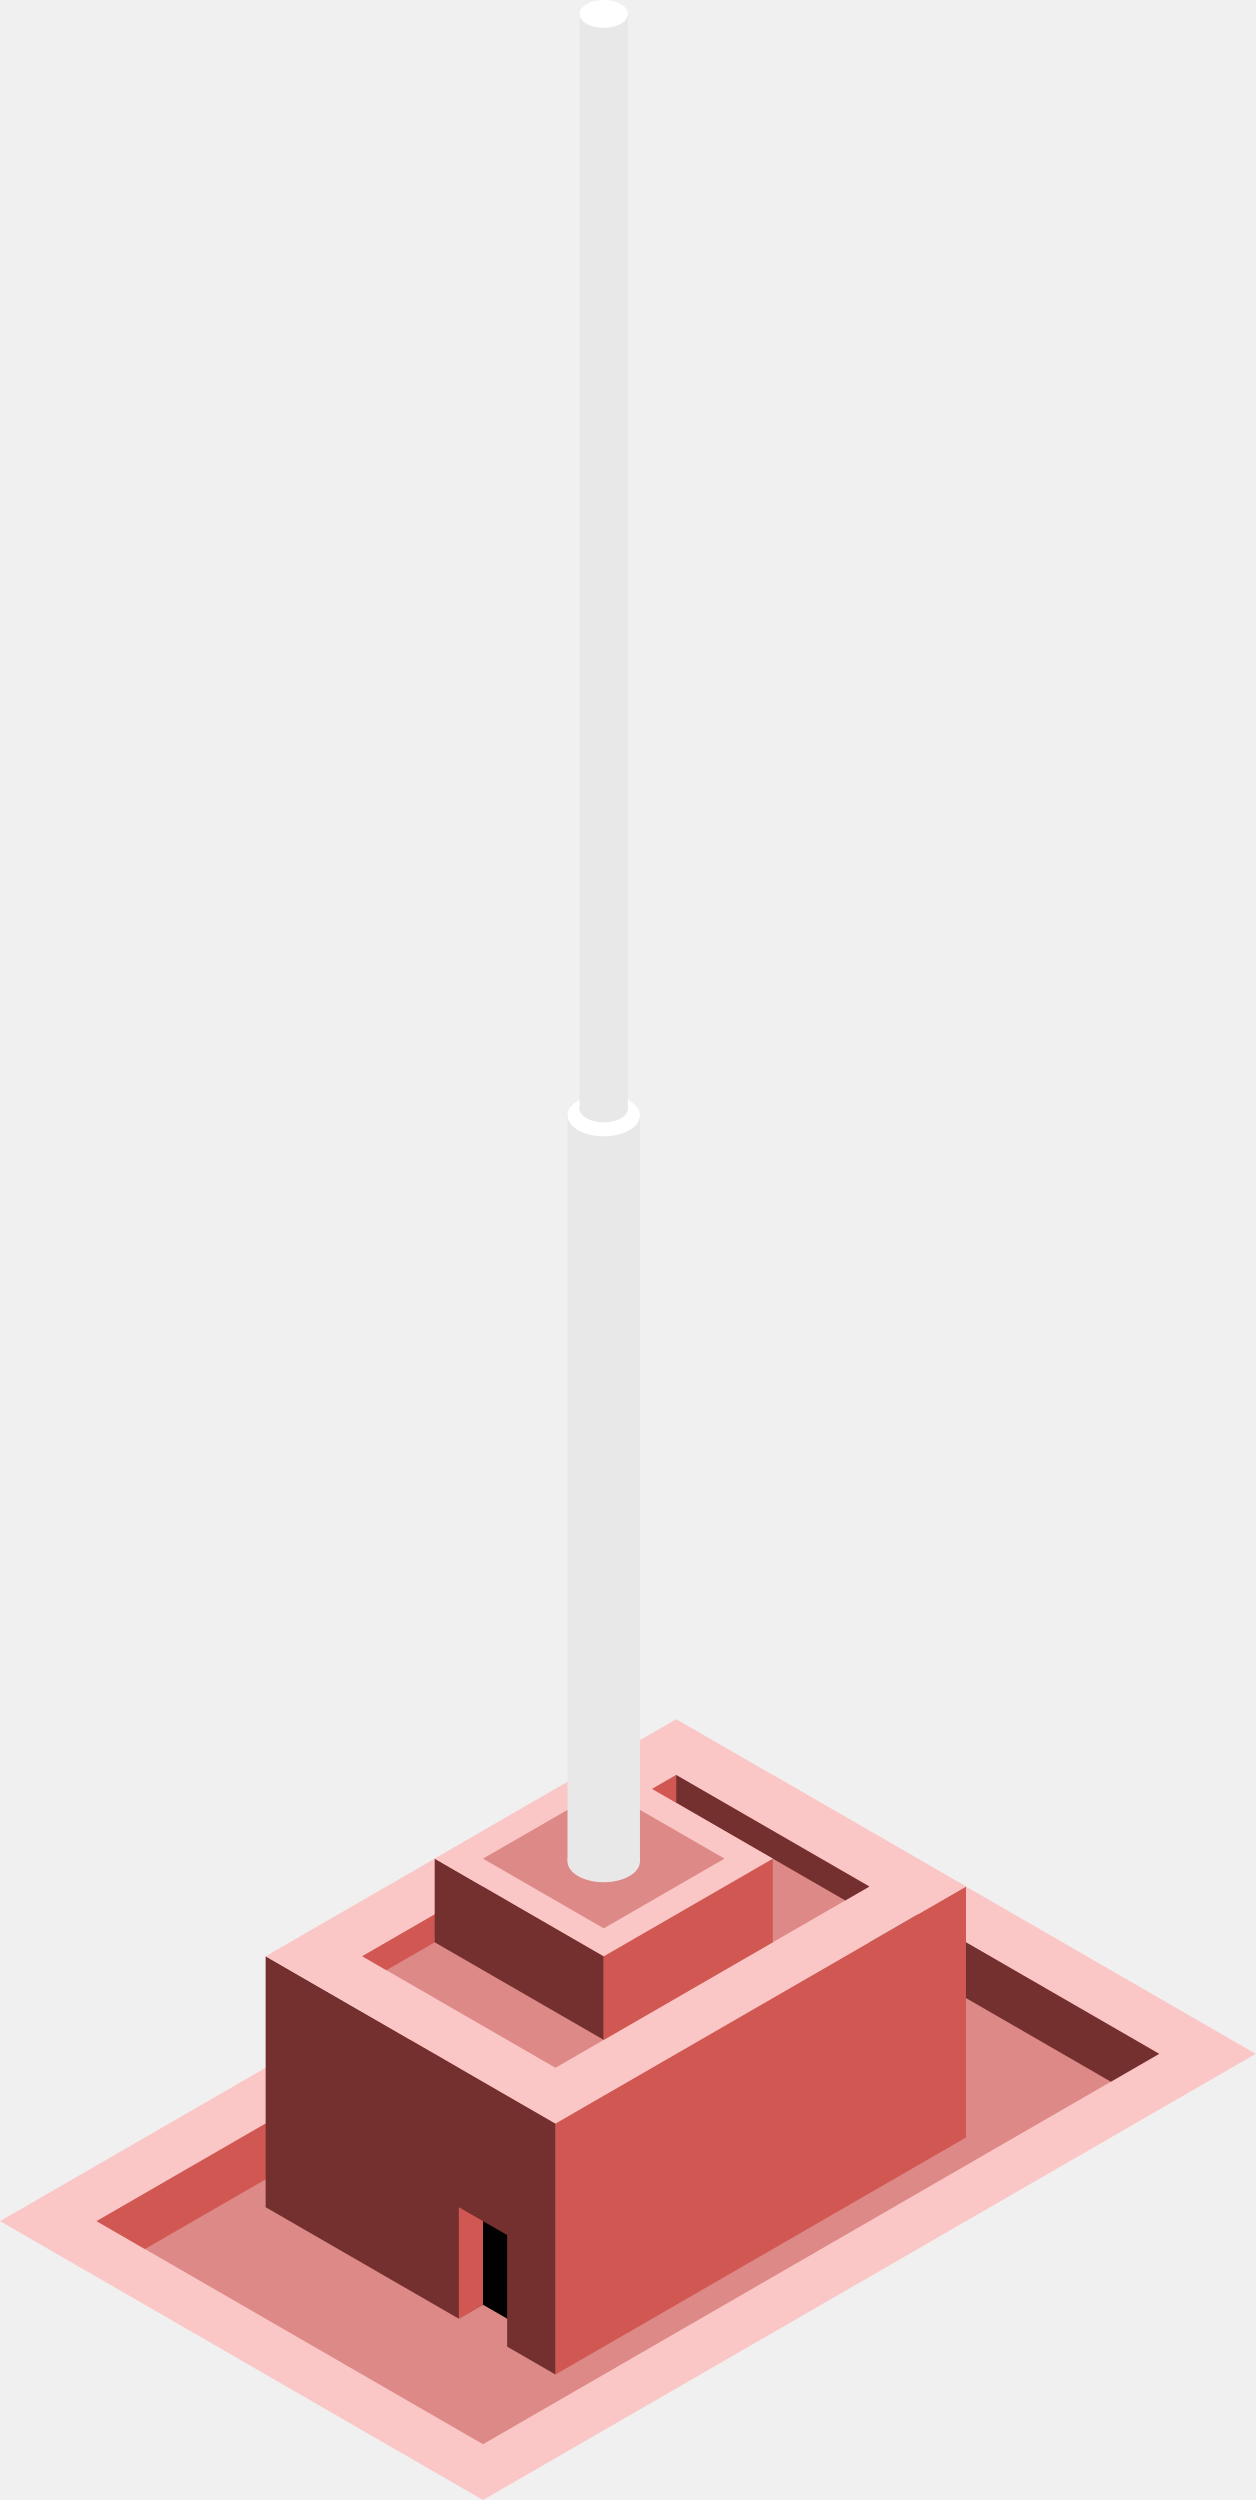
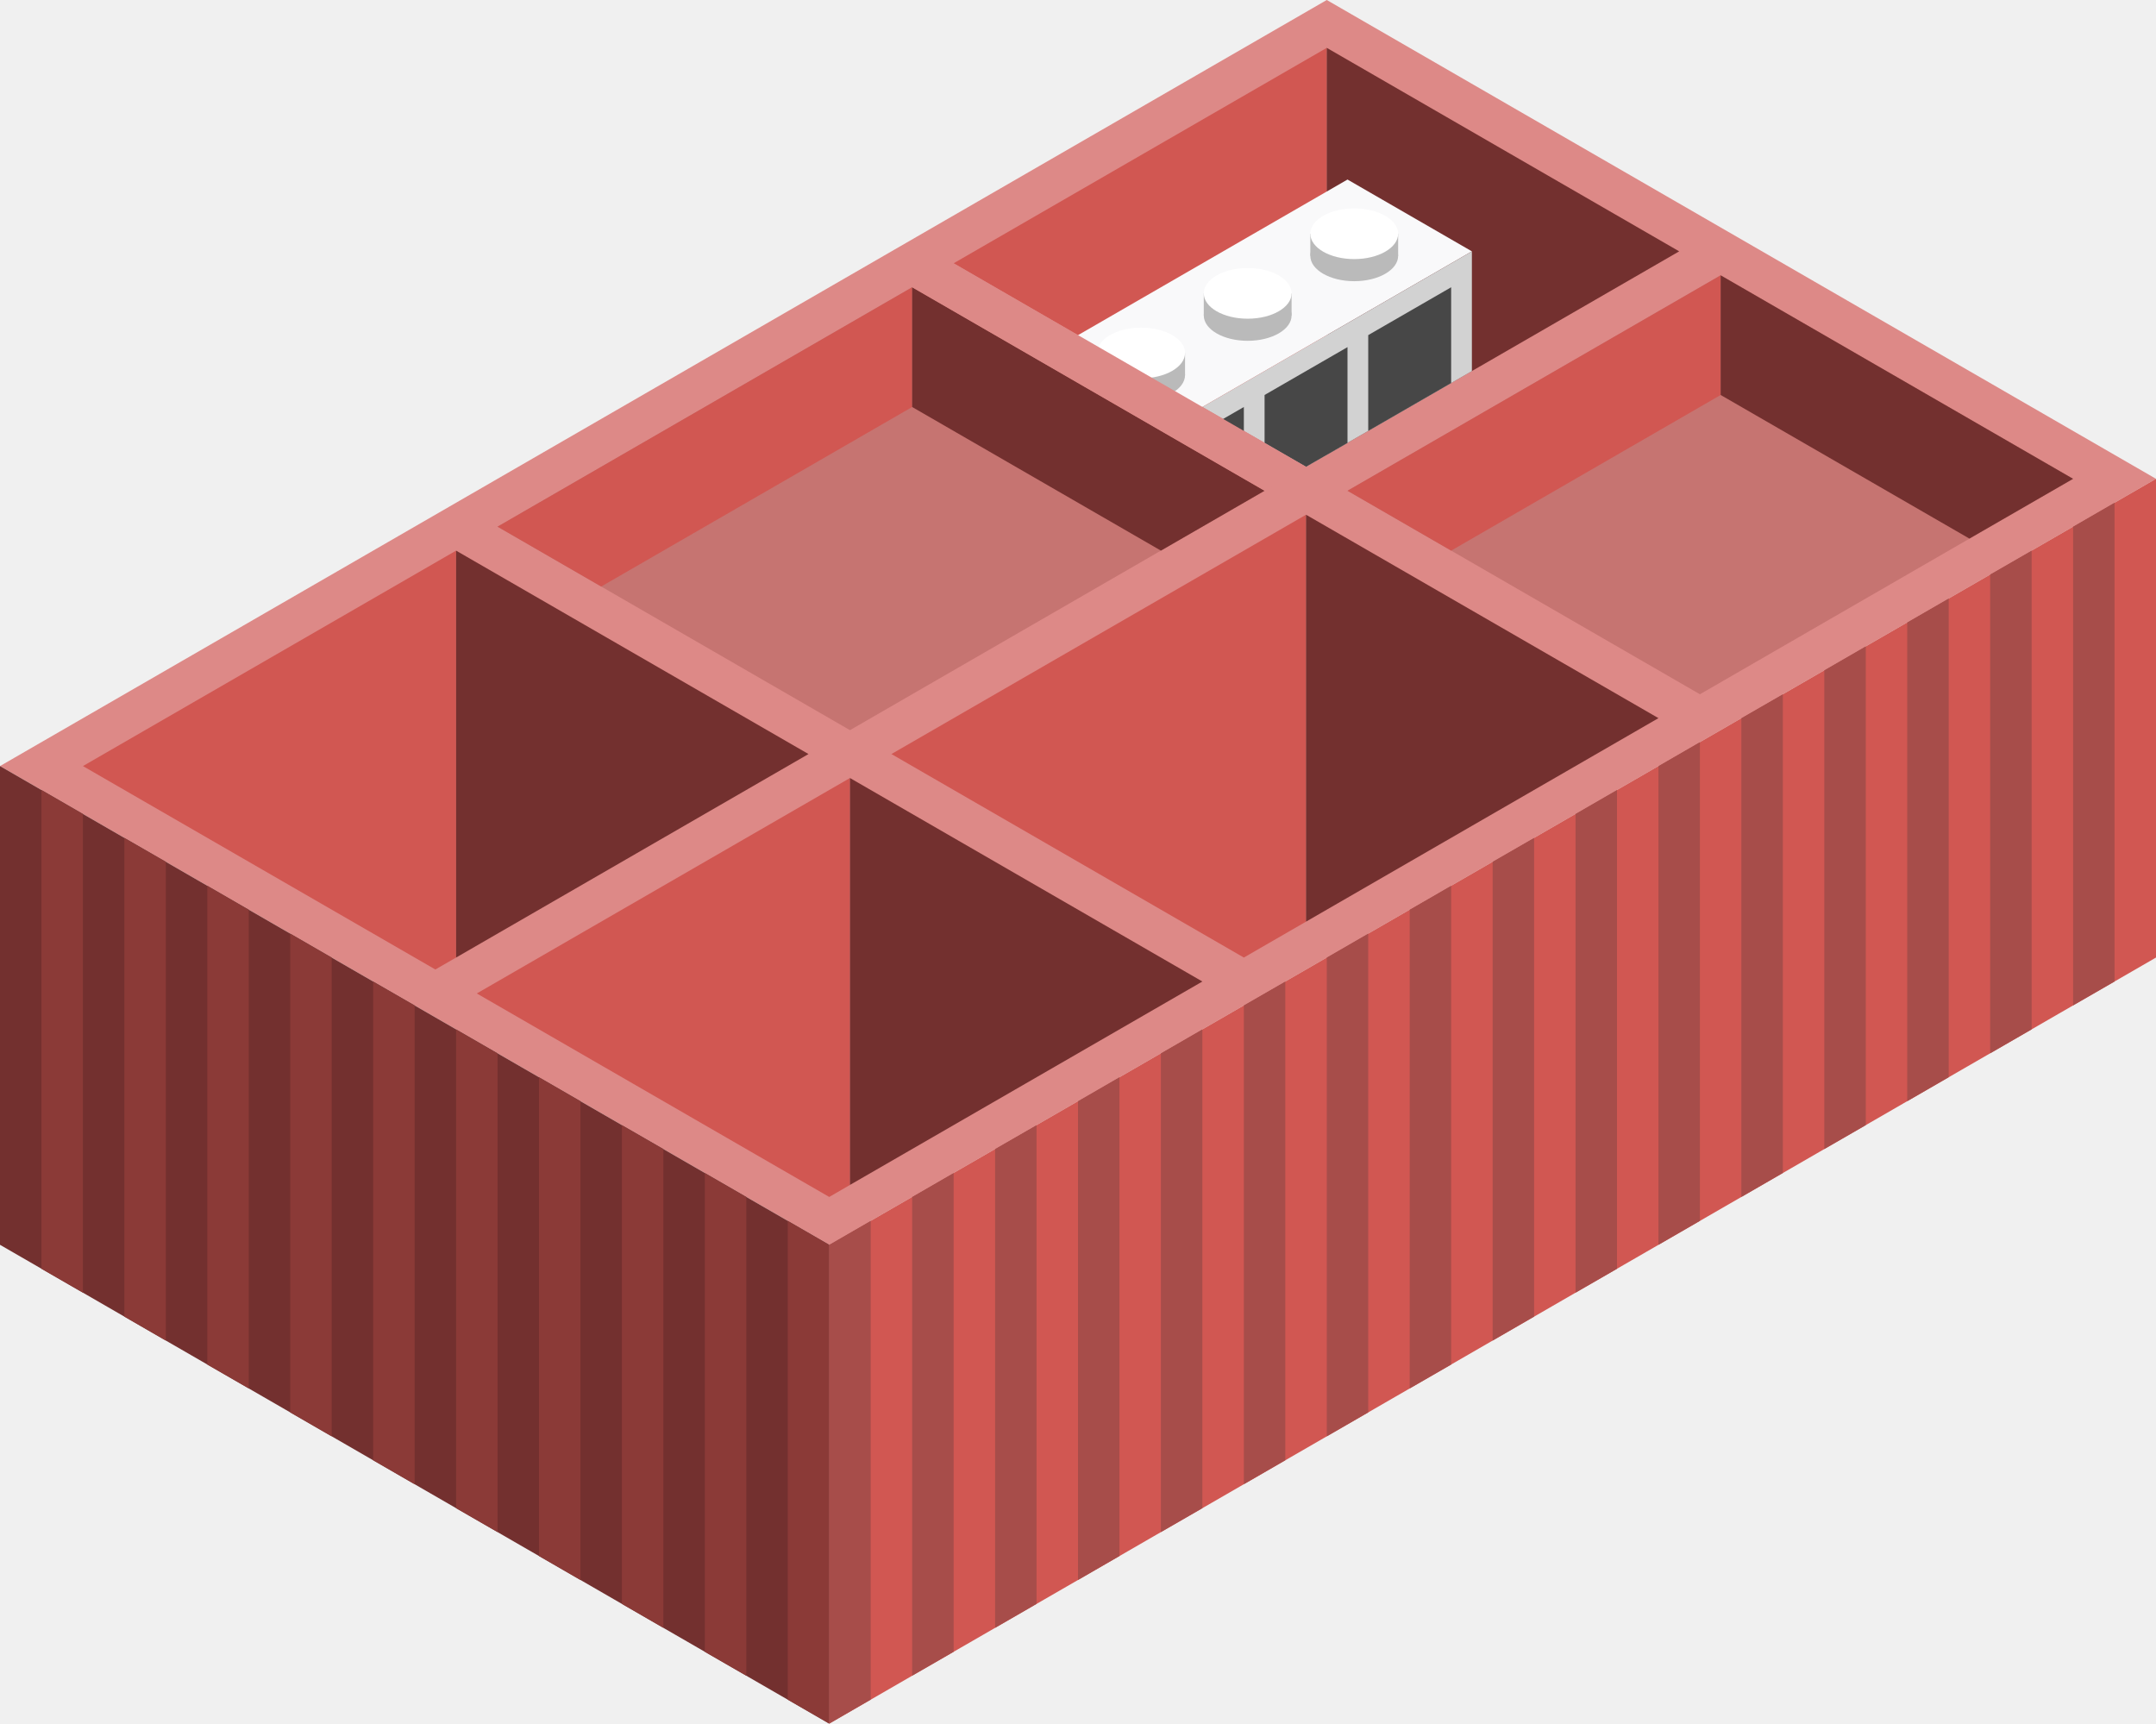
- <svg xmlns="http://www.w3.org/2000/svg" id="Layer_1" data-name="Layer 1" viewBox="0 0 260 517.615">
+ <svg xmlns="http://www.w3.org/2000/svg" id="Layer_1" data-name="Layer 1" viewBox="0 0 260 207.85">
  <defs>
    <style>
-       .top-light {
-         fill: #fac7c6;
+       .top-prim {
+         fill: #dd8987;
      }

-       .top-prim {
-         fill: #dd8987;
+       .exterior-L-prim {
+         fill: #73302f;
      }

      .exterior-R-prim {
        fill: #d15752;
      }

-       .exterior-L-prim {
-         fill: #73302f;
+       .top-dark {
+         fill: #c67471;
      }

      .cls-1 {
-         fill: #010101;
+         fill: #f9f9fa;
      }

      .cls-2 {
-         fill: #e9e8e8;
+         fill: #d2d2d2;
      }

      .cls-3 {
+         fill: #474747;
+       }
+ 
+       .cls-4 {
+         fill: #bababa;
+       }
+ 
+       .cls-5 {
        fill: #fff;
+       }
+ 
+       .exterior-R-dark {
+         fill: #a74d4a;
+       }
+ 
+       .exterior-L-light {
+         fill: #8b3a37;
      }
    </style>
  </defs>
-   <g>
-     <path id="Path" class="top-light" d="M0,459.88l160-92.376,100,57.735L100,517.615Z" />
-     <path id="Path-2" data-name="Path" class="top-prim" d="M20,459.88l140-80.829,80,46.188L100,506.068Z" />
-     <path id="Path-3" data-name="Path" class="exterior-R-prim" d="M155,381.938v11.547L30,465.654,20,459.88Z" />
-     <path id="Path-4" data-name="Path" class="exterior-L-prim" d="M240,425.239l-10,5.774-80-46.188v-11.547Z" />
-     <path id="Path-5" data-name="Path" class="exterior-R-prim" d="M200,390.598V442.56l-85,49.075V439.673Z" />
-     <path id="Path-6" data-name="Path" class="exterior-L-prim" d="M55,405.032v51.962l60,34.641V439.673Z" />
-     <path id="Path-7" data-name="Path" class="cls-1" d="M105,462.767l-5-2.887v17.321l5,2.887Z" />
-     <path id="Path-8" data-name="Path" class="exterior-R-prim" d="M95,480.087l5-2.887V459.88l-5-2.887Z" />
-     <path id="Path-9" data-name="Path" class="top-prim" d="M105,491.634l-15-8.66,10-5.774,5,2.887Z" />
-     <path id="Path-10" data-name="Path" class="top-light" d="M55,405.032l85-49.075,60,34.641-85,49.075Z" />
-     <path id="Path-11" data-name="Path" class="top-prim" d="M75,405.032l40,23.094,65-37.528-40-23.094Z" />
-     <path id="Path-12" data-name="Path" class="exterior-R-prim" d="M75,405.032l5,2.887,60-34.641v-5.773Z" />
-     <path id="Path-13" data-name="Path" class="exterior-L-prim" d="M180,390.598l-5,2.887-35-20.207v-5.773Z" />
-     <path id="Path-14" data-name="Path" class="exterior-L-prim" d="M125,422.353V405.032L90,384.825v17.32Z" />
-     <path id="Path-15" data-name="Path" class="exterior-R-prim" d="M160,384.825v17.32l-35,20.207V405.032Z" />
-     <path id="Path-16" data-name="Path" class="top-light" d="M90,384.825l35-20.207,35,20.207-35,20.207Z" />
-     <path id="Path-17" data-name="Path" class="top-prim" d="M100,384.825l25,14.434,25-14.434-25-14.434Z" />
-     <g id="Group">
-       <g id="Group-2" data-name="Group">
-         <g id="Group-3" data-name="Group">
-           <ellipse id="Ellipse" class="cls-2" cx="125" cy="385.381" rx="7.5" ry="4.33" />
-           <rect id="Rectangle" class="cls-2" x="117.5" y="230.94" width="15" height="154.441" />
-         </g>
-         <ellipse id="Ellipse-2" data-name="Ellipse" class="cls-3" cx="125" cy="230.94" rx="7.5" ry="4.33" />
+   <g id="Group">
+     <path id="Path" class="top-prim" d="M0,92.38,160,0,260,57.74,100,150.11Z" />
+     <path id="Path-2" data-name="Path" class="exterior-L-prim" d="M100,150.11v57.74L0,150.11V92.38Z" />
+     <path id="Path-3" data-name="Path" class="exterior-R-prim" d="M260,57.74v57.73L100,207.85V150.11Z" />
+     <path id="Path-4" data-name="Path" class="exterior-R-prim" d="M52.5,116.91l2.5-1.44V66.4L10,92.38Z" />
+     <path id="Path-5" data-name="Path" class="top-dark" d="M162.5,59.18,205,83.72l45-25.98L207.5,33.2Z" />
+     <path id="Path-6" data-name="Path" class="top-dark" d="M60,63.51l42.5,24.54,50-28.87L110,34.64Z" />
+     <path id="Path-7" data-name="Path" class="exterior-R-prim" d="M100,144.34l2.5-1.45V93.82l-45,25.98Z" />
+     <path id="Path-8" data-name="Path" class="exterior-R-prim" d="M157.5,56.29l2.5-1.44V5.77L115,31.75Z" />
+     <path id="Path-9" data-name="Path" class="exterior-R-prim" d="M175,66.4l32.5-18.77V33.2l-45,25.98Z" />
+     <path id="Path-10" data-name="Path" class="exterior-R-prim" d="M72.5,70.73,110,49.08V34.64L60,63.51Z" />
+     <path id="Path-11" data-name="Path" class="exterior-R-prim" d="M150,115.47l7.5-4.33V62.07l-50,28.86Z" />
+     <path id="Path-12" data-name="Path" class="exterior-L-prim" d="M157.5,62.07v49.07L200,86.6Z" />
+     <path id="Path-13" data-name="Path" class="exterior-L-prim" d="M55,66.4v49.07L97.5,90.93Z" />
+     <path id="Path-14" data-name="Path" class="exterior-L-prim" d="M102.5,93.82v49.07L145,118.36Z" />
+     <path id="Path-15" data-name="Path" class="exterior-L-prim" d="M160,5.77V54.85l42.5-24.54Z" />
+     <path id="Path-16" data-name="Path" class="exterior-L-prim" d="M207.5,33.2V47.63l30,17.32L250,57.74Z" />
+     <path id="Path-17" data-name="Path" class="exterior-L-prim" d="M110,34.64V49.08L140,66.4l12.5-7.22Z" />
+     <g id="Group-2" data-name="Group">
+       <path id="Path-18" data-name="Path" class="cls-1" d="M127.5,41.86l15,8.66,35-20.21-15-8.66Z" />
+       <path id="Path-19" data-name="Path" class="cls-2" d="M177.5,30.31V44.75l-20,11.54L145,49.08Z" />
+       <path id="Path-20" data-name="Path" class="cls-3" d="M145,51.96l5-2.88v5.77Z" />
+       <path id="Path-21" data-name="Path" class="cls-3" d="M152.5,53.41V47.63l10-5.77V53.41l-5,2.88Z" />
+       <path id="Path-22" data-name="Path" class="cls-3" d="M165,40.41l10-5.77V46.19l-10,5.77Z" />
+       <g id="Group-3" data-name="Group">
+         <ellipse id="Ellipse" class="cls-4" cx="137.614" cy="45.23" rx="5.295" ry="3.057" />
+         <rect id="Rectangle" class="cls-4" x="132.32" y="42.565" width="10.589" height="2.665" />
+         <ellipse id="Ellipse-2" data-name="Ellipse" class="cls-5" cx="137.614" cy="42.565" rx="5.295" ry="3.057" />
      </g>
      <g id="Group-4" data-name="Group">
-         <g id="Group-5" data-name="Group">
-           <ellipse id="Ellipse-3" data-name="Ellipse" class="cls-2" cx="125" cy="229.551" rx="5" ry="2.832" />
-           <rect id="Rectangle-2" data-name="Rectangle" class="cls-2" x="120" y="2.886" width="10" height="226.948" />
-         </g>
-         <ellipse id="Ellipse-4" data-name="Ellipse" class="cls-3" cx="125" cy="2.887" rx="5" ry="2.887" />
+         <ellipse id="Ellipse-3" data-name="Ellipse" class="cls-4" cx="150.463" cy="38.041" rx="5.295" ry="3.057" />
+         <rect id="Rectangle-2" data-name="Rectangle" class="cls-4" x="145.168" y="35.376" width="10.589" height="2.665" />
+         <ellipse id="Ellipse-4" data-name="Ellipse" class="cls-5" cx="150.463" cy="35.376" rx="5.295" ry="3.057" />
+       </g>
+       <g id="Group-5" data-name="Group">
+         <ellipse id="Ellipse-5" data-name="Ellipse" class="cls-4" cx="163.312" cy="30.852" rx="5.295" ry="3.057" />
+         <rect id="Rectangle-3" data-name="Rectangle" class="cls-4" x="158.017" y="28.187" width="10.589" height="2.665" />
+         <ellipse id="Ellipse-6" data-name="Ellipse" class="cls-5" cx="163.312" cy="28.187" rx="5.295" ry="3.057" />
      </g>
    </g>
+     <path id="Path-23" data-name="Path" class="top-prim" d="M110,34.64l5-2.89,42.5,24.54-5,2.89Z" />
+     <path id="Path-24" data-name="Path" class="exterior-R-dark" d="M100,150.11l5-2.89v57.74l-5,2.89Z" />
+     <path id="Path-25" data-name="Path" class="exterior-L-light" d="M100,150.11l-5-2.89v57.74l5,2.89Z" />
+     <path id="Path-26" data-name="Path" class="exterior-L-light" d="M80,138.56l-5-2.88v57.73l5,2.89Z" />
+     <path id="Path-27" data-name="Path" class="exterior-L-light" d="M60,127.02l-5-2.89v57.74l5,2.88Z" />
+     <path id="Path-28" data-name="Path" class="exterior-L-light" d="M40,115.47l-5-2.89v57.74l5,2.89Z" />
+     <path id="Path-29" data-name="Path" class="exterior-L-light" d="M20,103.92l-5-2.88v57.73l5,2.89Z" />
+     <path id="Path-30" data-name="Path" class="exterior-R-dark" d="M120,138.56l5-2.88v57.73l-5,2.89Z" />
+     <path id="Path-31" data-name="Path" class="exterior-R-dark" d="M140,127.02l5-2.89v57.74l-5,2.88Z" />
+     <path id="Path-32" data-name="Path" class="exterior-R-dark" d="M160,115.47l5-2.89v57.74l-5,2.89Z" />
+     <path id="Path-33" data-name="Path" class="exterior-R-dark" d="M180,103.92l5-2.88v57.73l-5,2.89Z" />
+     <path id="Path-34" data-name="Path" class="exterior-R-dark" d="M200,92.38l5-2.89v57.73l-5,2.89Z" />
+     <path id="Path-35" data-name="Path" class="exterior-R-dark" d="M220,80.83l5-2.89v57.74l-5,2.88Z" />
+     <path id="Path-36" data-name="Path" class="exterior-R-dark" d="M240,69.28l5-2.88v57.73l-5,2.89Z" />
+     <path id="Path-37" data-name="Path" class="exterior-R-dark" d="M110,144.34l5-2.89v57.74l-5,2.88Z" />
+     <path id="Path-38" data-name="Path" class="exterior-L-light" d="M90,144.34l-5-2.89v57.74l5,2.88Z" />
+     <path id="Path-39" data-name="Path" class="exterior-L-light" d="M70,132.79l-5-2.89v57.74l5,2.89Z" />
+     <path id="Path-40" data-name="Path" class="exterior-L-light" d="M50,121.24l-5-2.88v57.73l5,2.89Z" />
+     <path id="Path-41" data-name="Path" class="exterior-L-light" d="M30,109.7l-5-2.89v57.74l5,2.88Z" />
+     <path id="Path-42" data-name="Path" class="exterior-L-light" d="M10,98.15,5,95.26V153l5,2.88Z" />
+     <path id="Path-43" data-name="Path" class="exterior-R-dark" d="M130,132.79l5-2.89v57.74l-5,2.89Z" />
+     <path id="Path-44" data-name="Path" class="exterior-R-dark" d="M150,121.24l5-2.88v57.73l-5,2.89Z" />
+     <path id="Path-45" data-name="Path" class="exterior-R-dark" d="M170,109.7l5-2.89v57.74l-5,2.88Z" />
+     <path id="Path-46" data-name="Path" class="exterior-R-dark" d="M190,98.15l5-2.89V153l-5,2.88Z" />
+     <path id="Path-47" data-name="Path" class="exterior-R-dark" d="M210,86.6l5-2.88v57.73l-5,2.89Z" />
+     <path id="Path-48" data-name="Path" class="exterior-R-dark" d="M230,75.06l5-2.89V129.9l-5,2.89Z" />
+     <path id="Path-49" data-name="Path" class="exterior-R-dark" d="M250,63.51l5-2.89v57.74l-5,2.88Z" />
  </g>
</svg>
